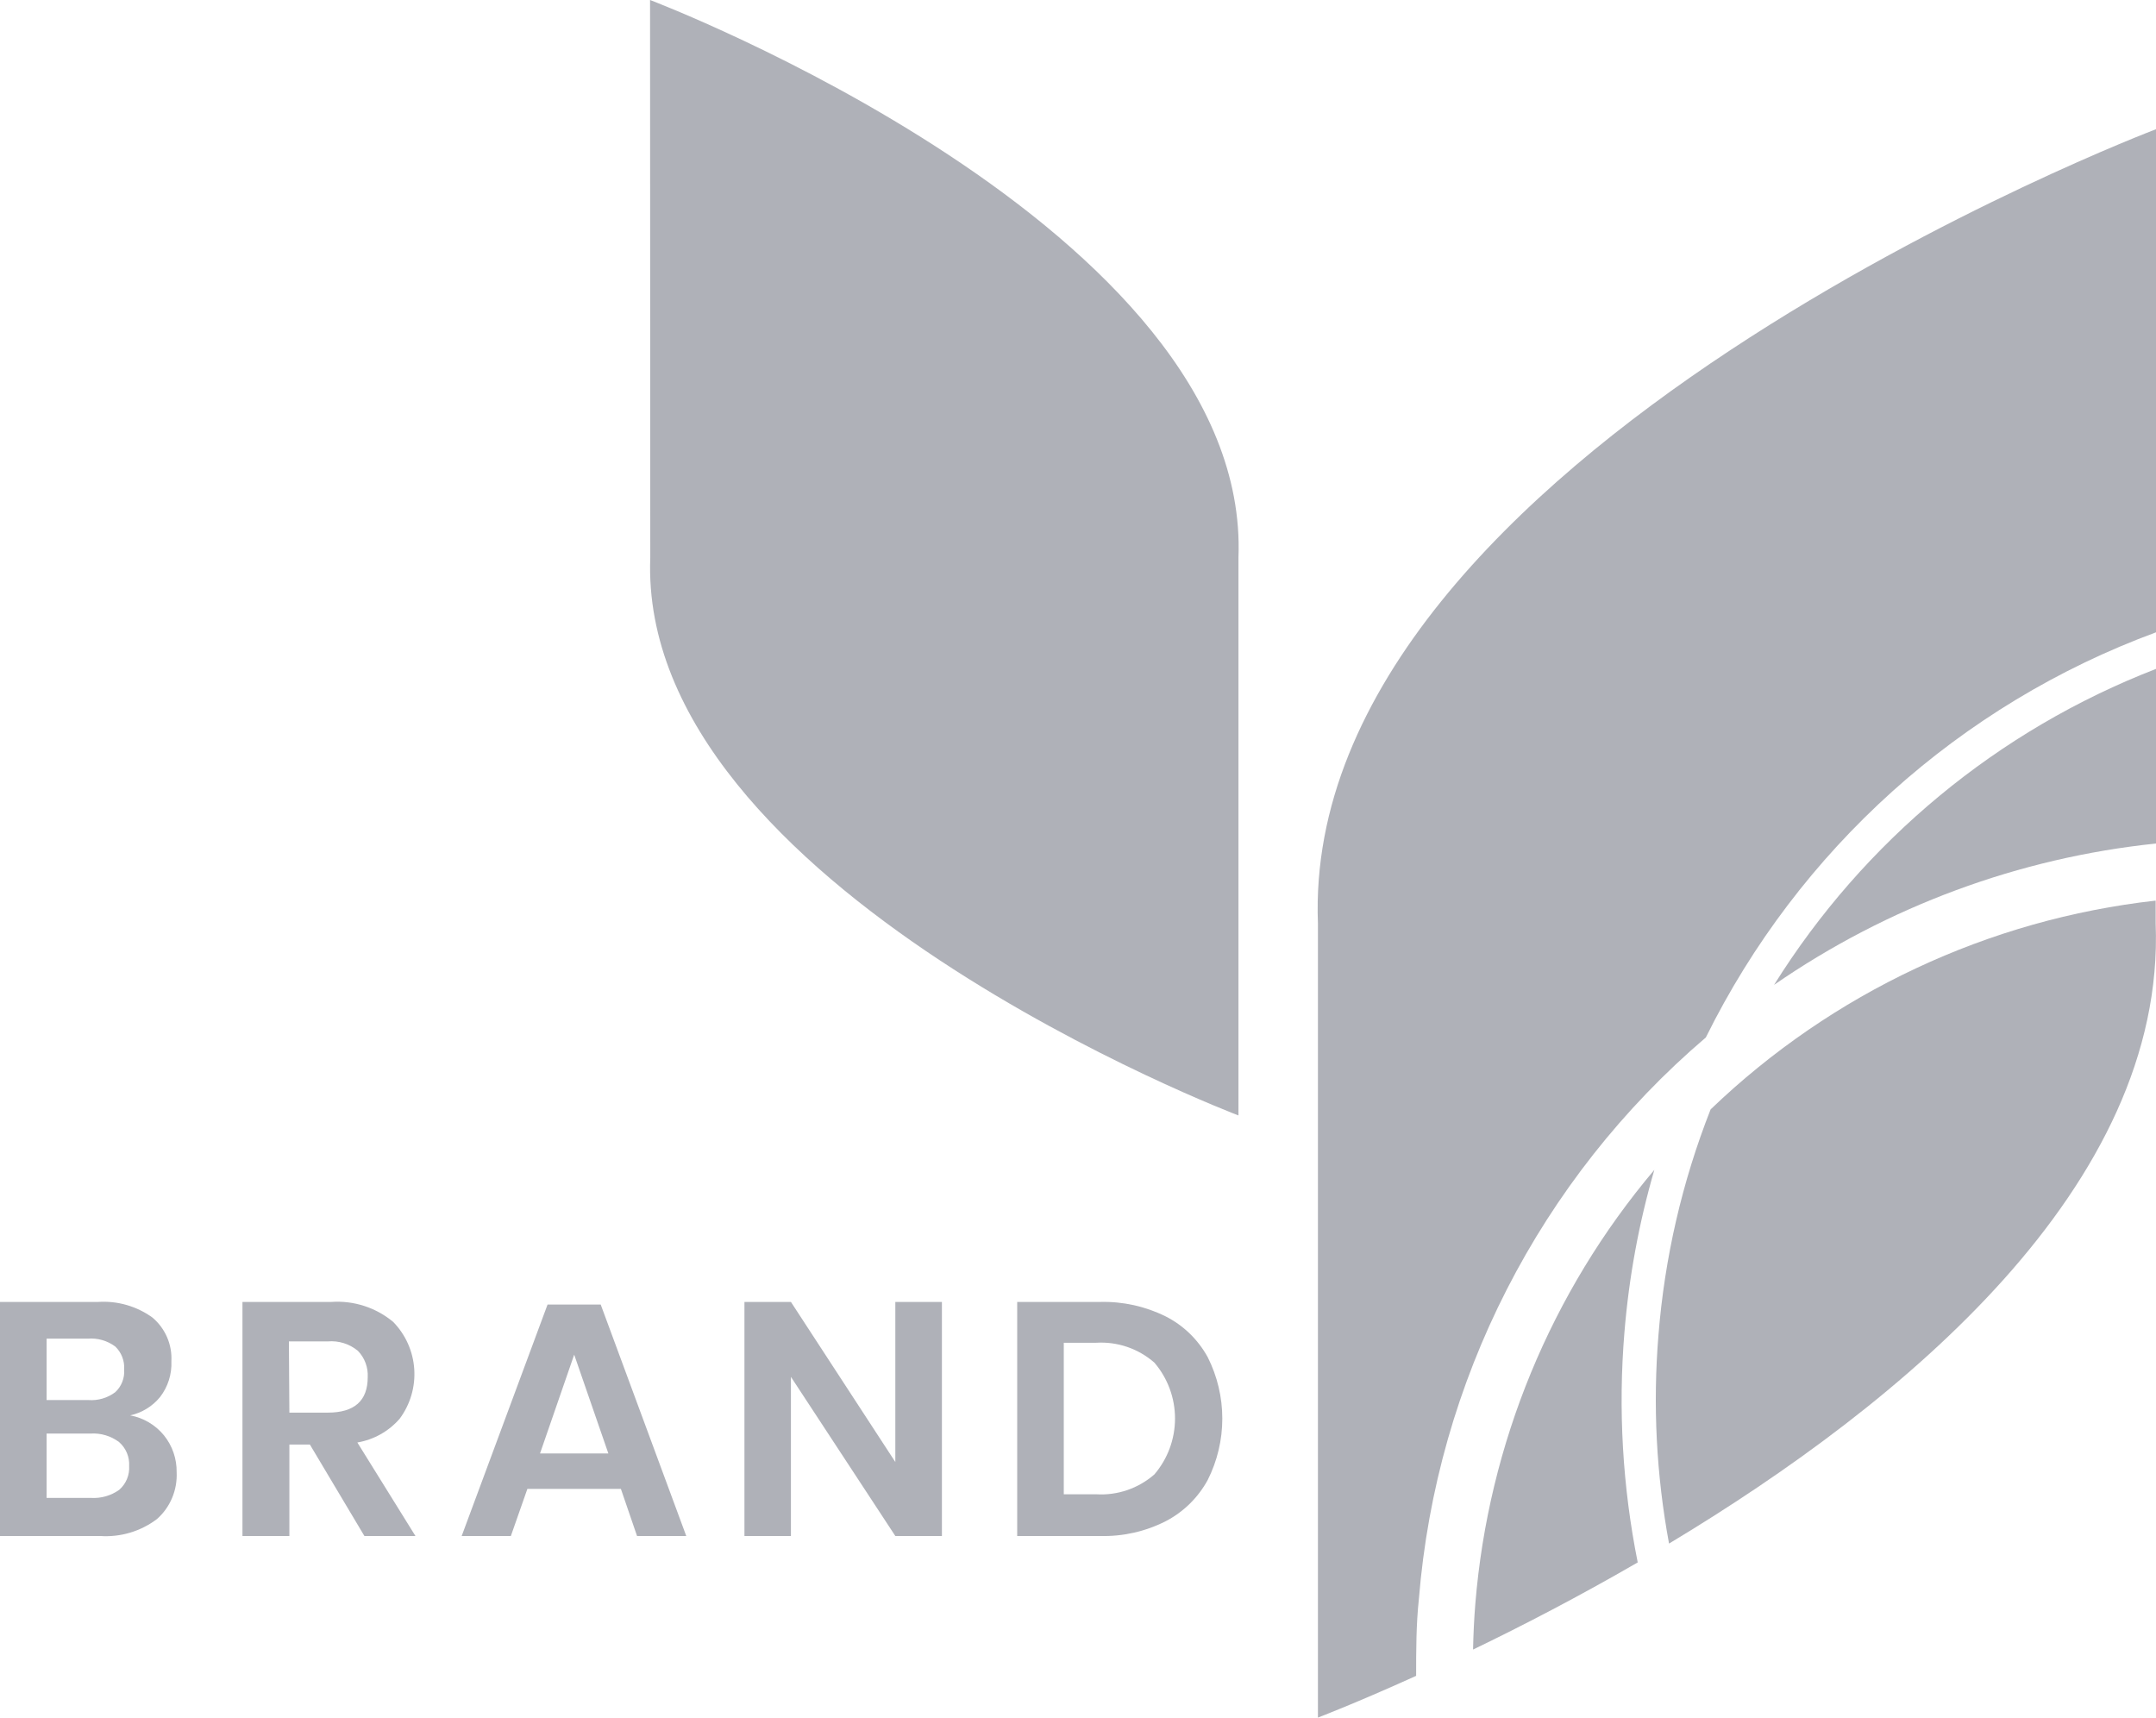
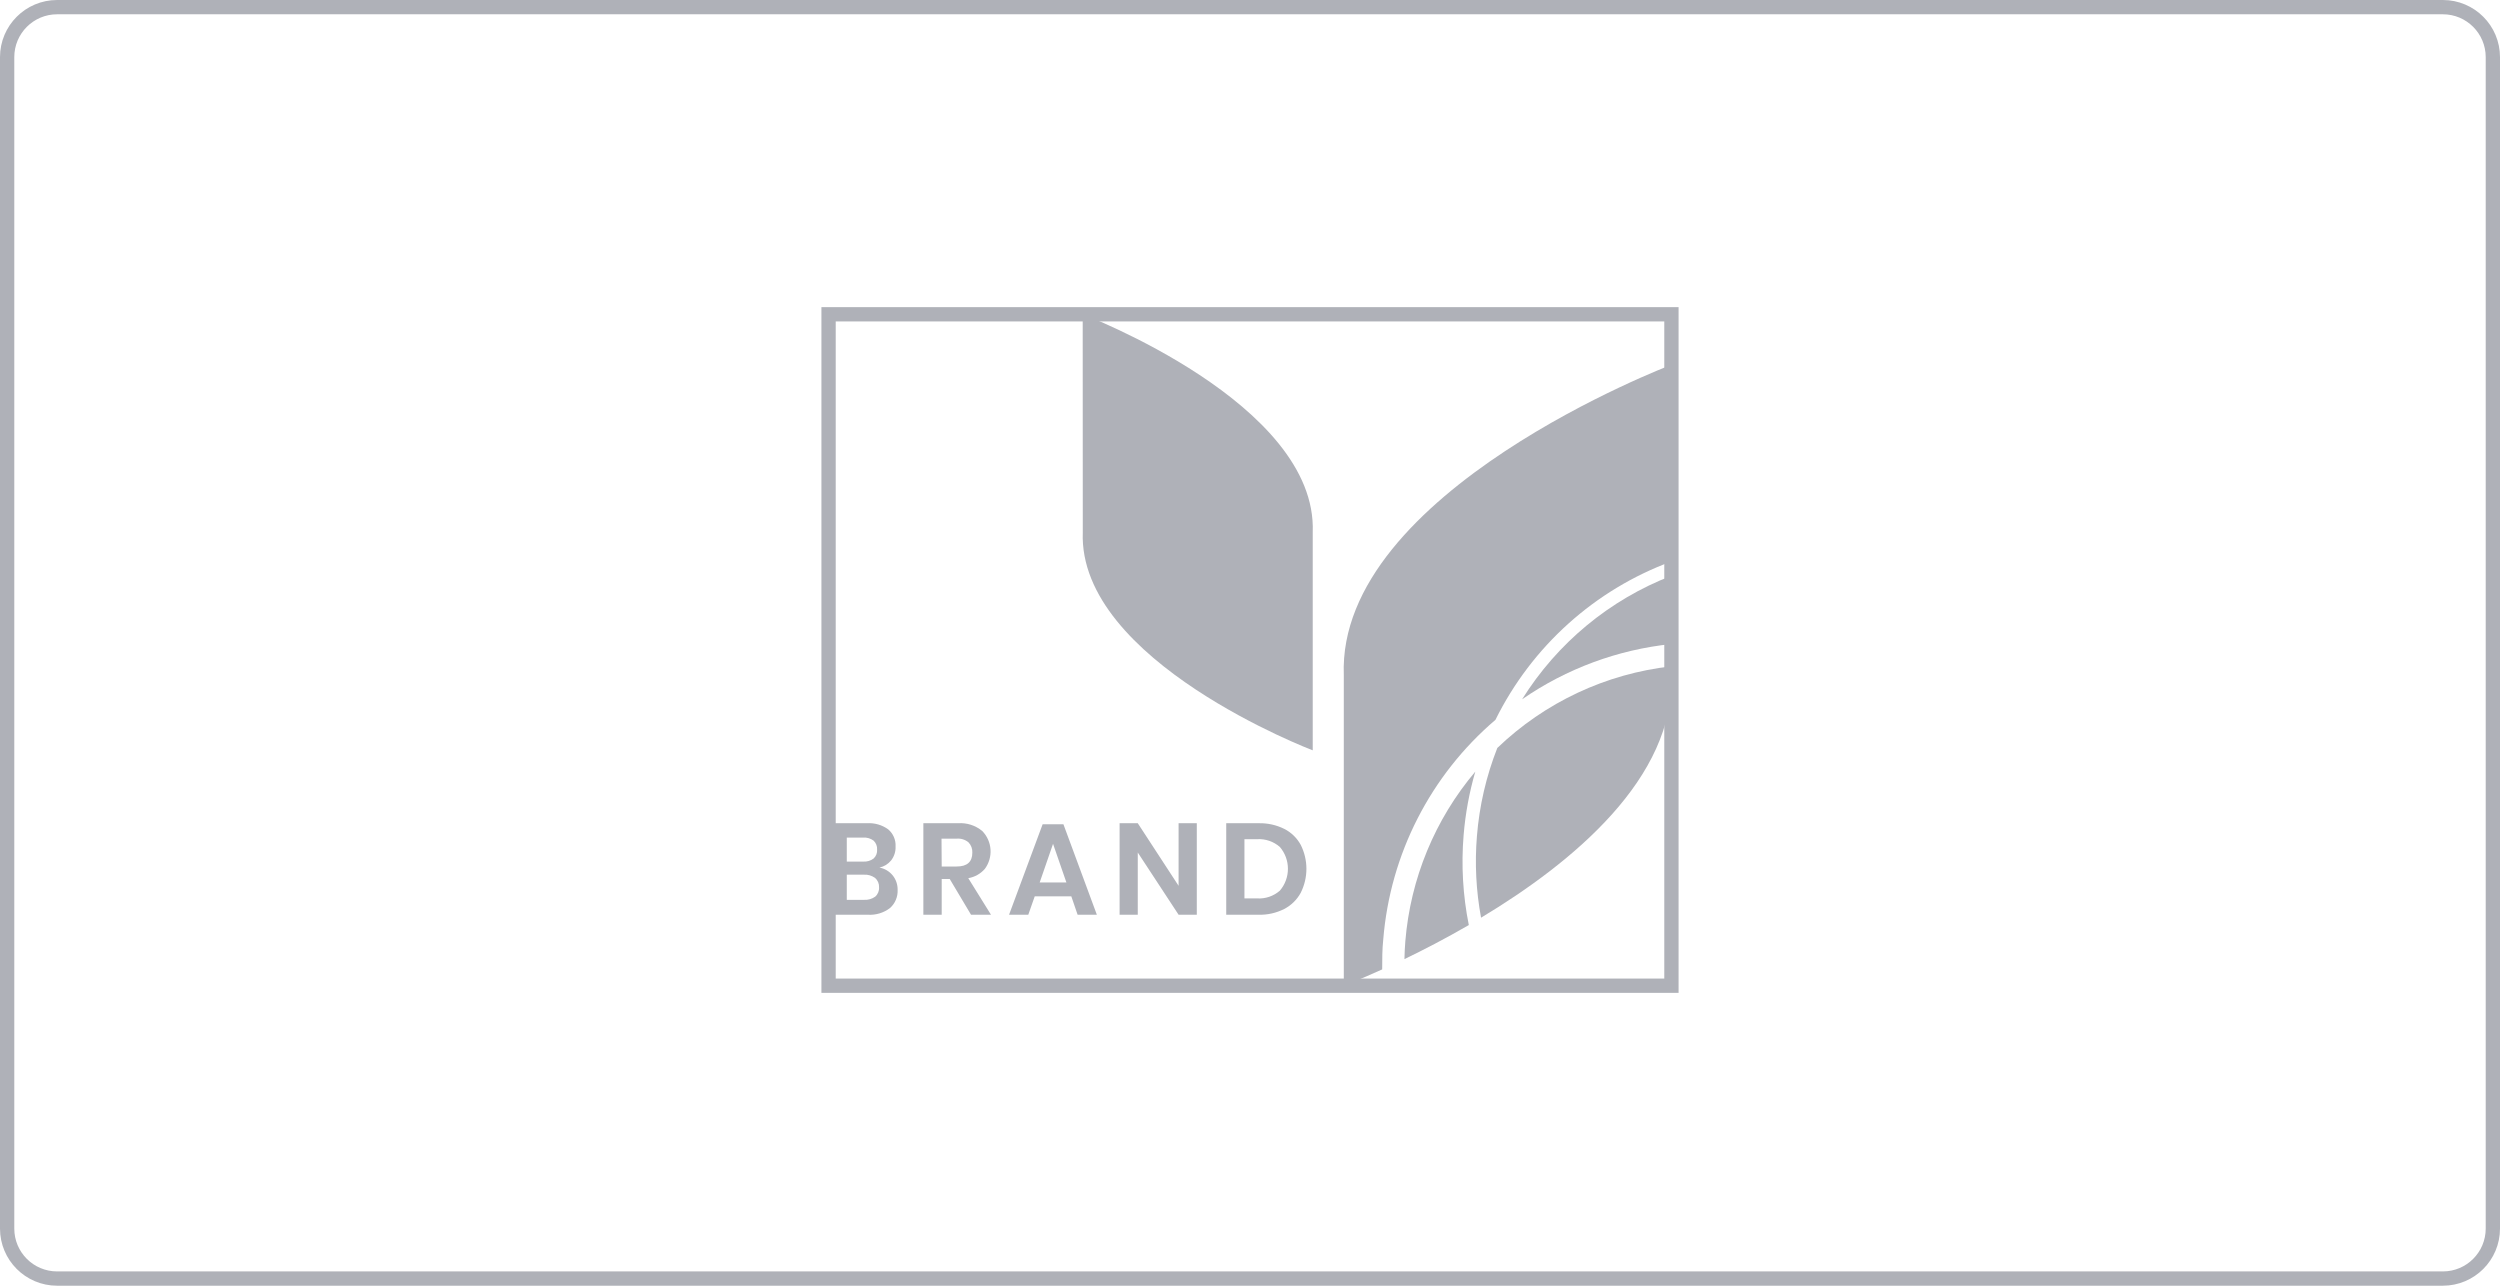
- <svg xmlns="http://www.w3.org/2000/svg" width="59" height="47" viewBox="0 0 59 47" fill="none">
-   <path d="M4.488 39.278C4.718 39.563 4.84 39.921 4.834 40.288C4.845 40.528 4.803 40.767 4.71 40.988C4.618 41.209 4.477 41.406 4.298 41.565C3.851 41.904 3.298 42.069 2.739 42.031H0V35.626H2.683C3.213 35.591 3.738 35.741 4.17 36.052C4.343 36.197 4.48 36.381 4.571 36.589C4.661 36.797 4.702 37.023 4.69 37.25C4.706 37.603 4.595 37.951 4.379 38.23C4.17 38.484 3.883 38.66 3.562 38.73C3.925 38.797 4.254 38.991 4.488 39.278ZM1.275 38.311H2.421C2.682 38.33 2.941 38.255 3.151 38.098C3.237 38.02 3.304 37.922 3.346 37.814C3.389 37.706 3.406 37.589 3.397 37.472C3.405 37.356 3.387 37.24 3.345 37.132C3.303 37.024 3.238 36.926 3.154 36.846C2.938 36.685 2.671 36.609 2.403 36.631H1.275V38.311ZM3.263 40.767C3.355 40.687 3.427 40.586 3.474 40.474C3.521 40.361 3.542 40.238 3.534 40.116C3.541 39.993 3.52 39.869 3.472 39.755C3.423 39.641 3.35 39.54 3.257 39.459C3.032 39.292 2.756 39.21 2.478 39.228H1.275V40.989H2.493C2.767 41.005 3.039 40.927 3.263 40.767Z" fill="#AFB1B8" />
-   <path d="M9.972 42.031L8.48 39.528H7.919V42.031H6.635V35.626H9.066C9.678 35.583 10.284 35.778 10.758 36.171C11.098 36.518 11.303 36.976 11.336 37.462C11.369 37.948 11.228 38.43 10.938 38.821C10.639 39.166 10.229 39.396 9.779 39.472L11.369 42.031H9.972ZM7.919 38.655H8.969C9.698 38.655 10.063 38.332 10.063 37.685C10.07 37.553 10.05 37.421 10.004 37.297C9.958 37.173 9.887 37.06 9.795 36.965C9.564 36.773 9.268 36.68 8.969 36.706H7.906L7.919 38.655Z" fill="#AFB1B8" />
-   <path d="M16.991 40.742H14.432L13.98 42.031H12.634L14.984 35.698H16.439L18.78 42.031H17.433L16.991 40.742ZM16.648 39.772L15.713 37.069L14.778 39.772H16.648Z" fill="#AFB1B8" />
-   <path d="M25.776 42.031H24.501L21.644 37.676V42.031H20.372V35.626H21.644L24.501 40.007V35.626H25.776V42.031Z" fill="#AFB1B8" />
-   <path d="M33.05 40.498C32.786 40.982 32.385 41.375 31.897 41.628C31.342 41.909 30.726 42.048 30.105 42.031H27.836V35.626H30.105C30.725 35.61 31.34 35.745 31.897 36.021C32.385 36.267 32.786 36.657 33.05 37.138C33.312 37.658 33.449 38.234 33.449 38.818C33.449 39.402 33.312 39.977 33.05 40.498ZM31.591 40.345C31.955 39.919 32.155 39.377 32.155 38.816C32.155 38.255 31.955 37.713 31.591 37.288C31.151 36.902 30.578 36.707 29.996 36.743H29.111V40.889H29.996C30.578 40.926 31.151 40.73 31.591 40.345Z" fill="#AFB1B8" />
-   <path d="M17.789 0C17.789 0 34.24 6.236 33.891 15.26V30.523C33.891 30.523 17.452 24.284 17.795 15.26L17.789 0Z" fill="#AFB1B8" />
-   <path d="M48.548 26.95C51.655 24.803 55.248 23.473 59 23.082V18.304C54.677 19.977 51.01 23.01 48.548 26.95Z" fill="#AFB1B8" />
-   <path d="M46.681 28.389C49.224 23.248 53.633 19.28 59 17.303V3.536C59 3.536 35.571 12.419 36.066 25.269V47C36.066 47 37.11 46.602 38.753 45.858C38.753 45.163 38.753 44.462 38.828 43.758C39.312 37.792 42.137 32.264 46.681 28.389Z" fill="#AFB1B8" />
-   <path d="M44.453 36.462C44.576 34.955 44.85 33.464 45.272 32.012C42.443 35.359 40.73 39.512 40.373 43.887C40.339 44.3 40.32 44.713 40.311 45.138C41.642 44.497 43.19 43.696 44.817 42.754C44.402 40.684 44.279 38.566 44.453 36.462Z" fill="#AFB1B8" />
-   <path d="M45.384 36.54C45.228 38.444 45.326 40.36 45.674 42.238C52.075 38.392 59.268 32.45 58.991 25.269V24.644C54.417 25.157 50.138 27.165 46.812 30.357C46.033 32.335 45.552 34.419 45.384 36.54Z" fill="#AFB1B8" />
+ <svg xmlns="http://www.w3.org/2000/svg" width="175" height="90" viewBox="0 0 175 90" fill="none">
+   <rect x="0.5" y="0.5" width="174" height="89" rx="3.5" stroke="#AFB1B8" />
+   <path d="M62.488 61.278C62.718 61.563 62.84 61.921 62.834 62.288C62.845 62.528 62.803 62.767 62.71 62.988C62.618 63.209 62.477 63.406 62.297 63.565C61.851 63.904 61.298 64.069 60.739 64.031H58V57.626H60.683C61.213 57.591 61.738 57.741 62.17 58.052C62.343 58.197 62.48 58.381 62.571 58.589C62.661 58.797 62.702 59.023 62.69 59.25C62.706 59.603 62.595 59.951 62.379 60.23C62.17 60.484 61.883 60.66 61.562 60.73C61.925 60.797 62.254 60.991 62.488 61.278ZM59.275 60.311H60.422C60.682 60.33 60.941 60.255 61.151 60.098C61.237 60.02 61.304 59.922 61.346 59.814C61.389 59.706 61.406 59.589 61.397 59.472C61.405 59.356 61.387 59.24 61.345 59.132C61.303 59.024 61.238 58.926 61.154 58.846C60.938 58.685 60.671 58.609 60.403 58.631H59.275V60.311ZM61.263 62.767C61.355 62.687 61.427 62.586 61.474 62.474C61.521 62.361 61.542 62.238 61.534 62.116C61.541 61.993 61.52 61.869 61.472 61.755C61.423 61.641 61.35 61.54 61.257 61.459C61.032 61.292 60.756 61.21 60.478 61.228H59.275V62.989H60.493C60.767 63.005 61.039 62.927 61.263 62.767Z" fill="#AFB1B8" />
+   <path d="M67.972 64.031L66.48 61.528H65.919V64.031H64.635V57.626H67.066C67.678 57.583 68.284 57.778 68.758 58.171C69.098 58.518 69.302 58.976 69.336 59.462C69.369 59.948 69.228 60.43 68.939 60.821C68.639 61.166 68.229 61.396 67.779 61.472L69.369 64.031H67.972ZM65.919 60.655H66.969C67.698 60.655 68.063 60.332 68.063 59.685C68.07 59.553 68.05 59.421 68.004 59.297C67.958 59.173 67.887 59.06 67.795 58.965C67.564 58.773 67.268 58.68 66.969 58.706H65.906L65.919 60.655Z" fill="#AFB1B8" />
+   <path d="M74.991 62.742H72.432L71.98 64.031H70.634L72.984 57.698H74.439L76.78 64.031H75.433L74.991 62.742ZM74.648 61.772L73.713 59.069L72.778 61.772H74.648Z" fill="#AFB1B8" />
+   <path d="M83.776 64.031H82.501L79.644 59.676V64.031H78.372V57.626H79.644L82.501 62.007V57.626H83.776V64.031Z" fill="#AFB1B8" />
+   <path d="M91.05 62.498C90.786 62.982 90.385 63.375 89.897 63.628C89.342 63.909 88.726 64.048 88.105 64.031H85.836V57.626H88.105C88.725 57.61 89.34 57.745 89.897 58.021C90.385 58.267 90.787 58.657 91.05 59.138C91.312 59.658 91.449 60.234 91.449 60.818C91.449 61.402 91.312 61.977 91.05 62.498ZM89.591 62.345C89.955 61.919 90.155 61.377 90.155 60.816C90.155 60.255 89.955 59.713 89.591 59.288C89.151 58.902 88.578 58.707 87.996 58.743H87.111V62.889H87.996C88.578 62.926 89.151 62.73 89.591 62.345Z" fill="#AFB1B8" />
+   <path d="M75.789 22C75.789 22 92.24 28.236 91.891 37.26V52.523C91.891 52.523 75.452 46.284 75.795 37.26L75.789 22Z" fill="#AFB1B8" />
+   <path d="M106.548 48.95C109.655 46.803 113.249 45.473 117 45.082V40.304C112.677 41.977 109.01 45.01 106.548 48.95Z" fill="#AFB1B8" />
+   <path d="M104.681 50.389C107.224 45.248 111.633 41.28 117 39.303V25.536C117 25.536 93.571 34.419 94.066 47.269V69C94.066 69 95.11 68.603 96.753 67.858C96.753 67.163 96.753 66.462 96.828 65.758C97.312 59.792 100.137 54.264 104.681 50.389Z" fill="#AFB1B8" />
+   <path d="M102.453 58.462C102.576 56.955 102.85 55.464 103.272 54.012C100.443 57.359 98.73 61.512 98.373 65.887C98.339 66.3 98.32 66.713 98.311 67.138C99.641 66.497 101.19 65.696 102.817 64.754C102.402 62.684 102.279 60.566 102.453 58.462Z" fill="#AFB1B8" />
+   <path d="M103.384 58.54C103.228 60.444 103.326 62.36 103.674 64.238C110.075 60.392 117.268 54.45 116.991 47.269V46.644C112.417 47.157 108.138 49.165 104.812 52.357C104.033 54.335 103.552 56.419 103.384 58.54Z" fill="#AFB1B8" />
+   <rect x="58" y="22" width="59" height="47" stroke="#AFB1B8" />
</svg>
